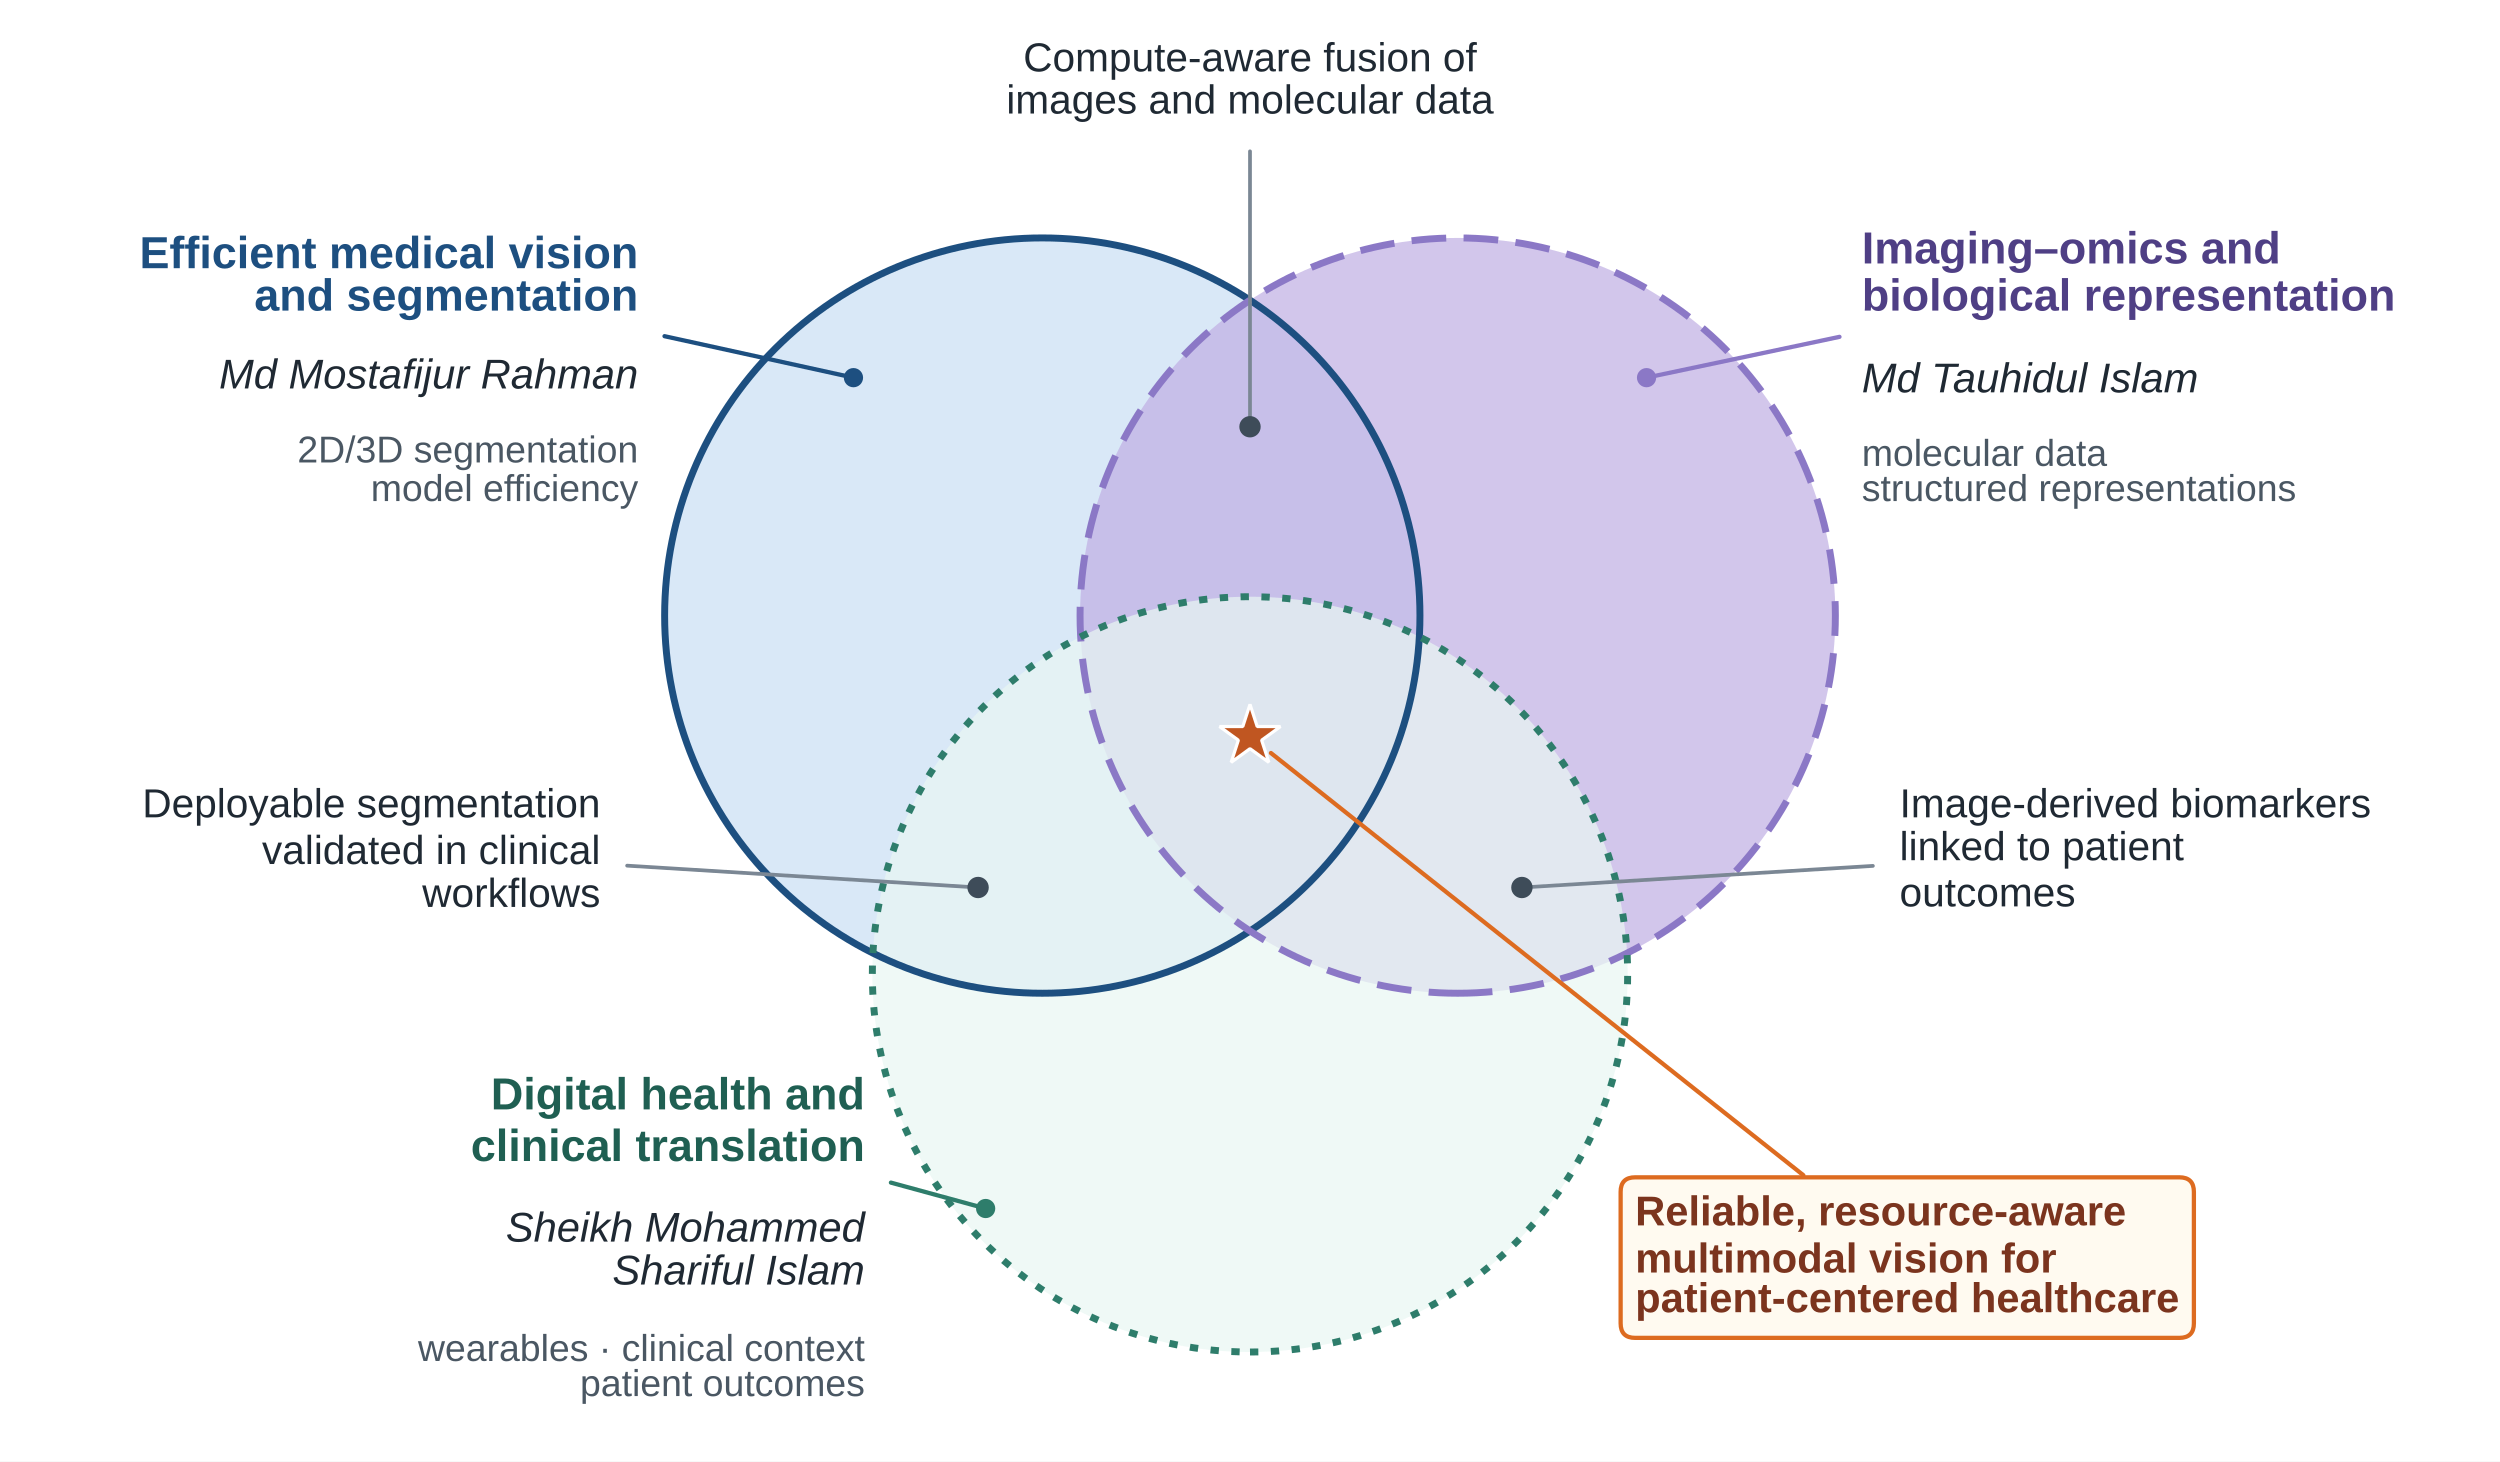
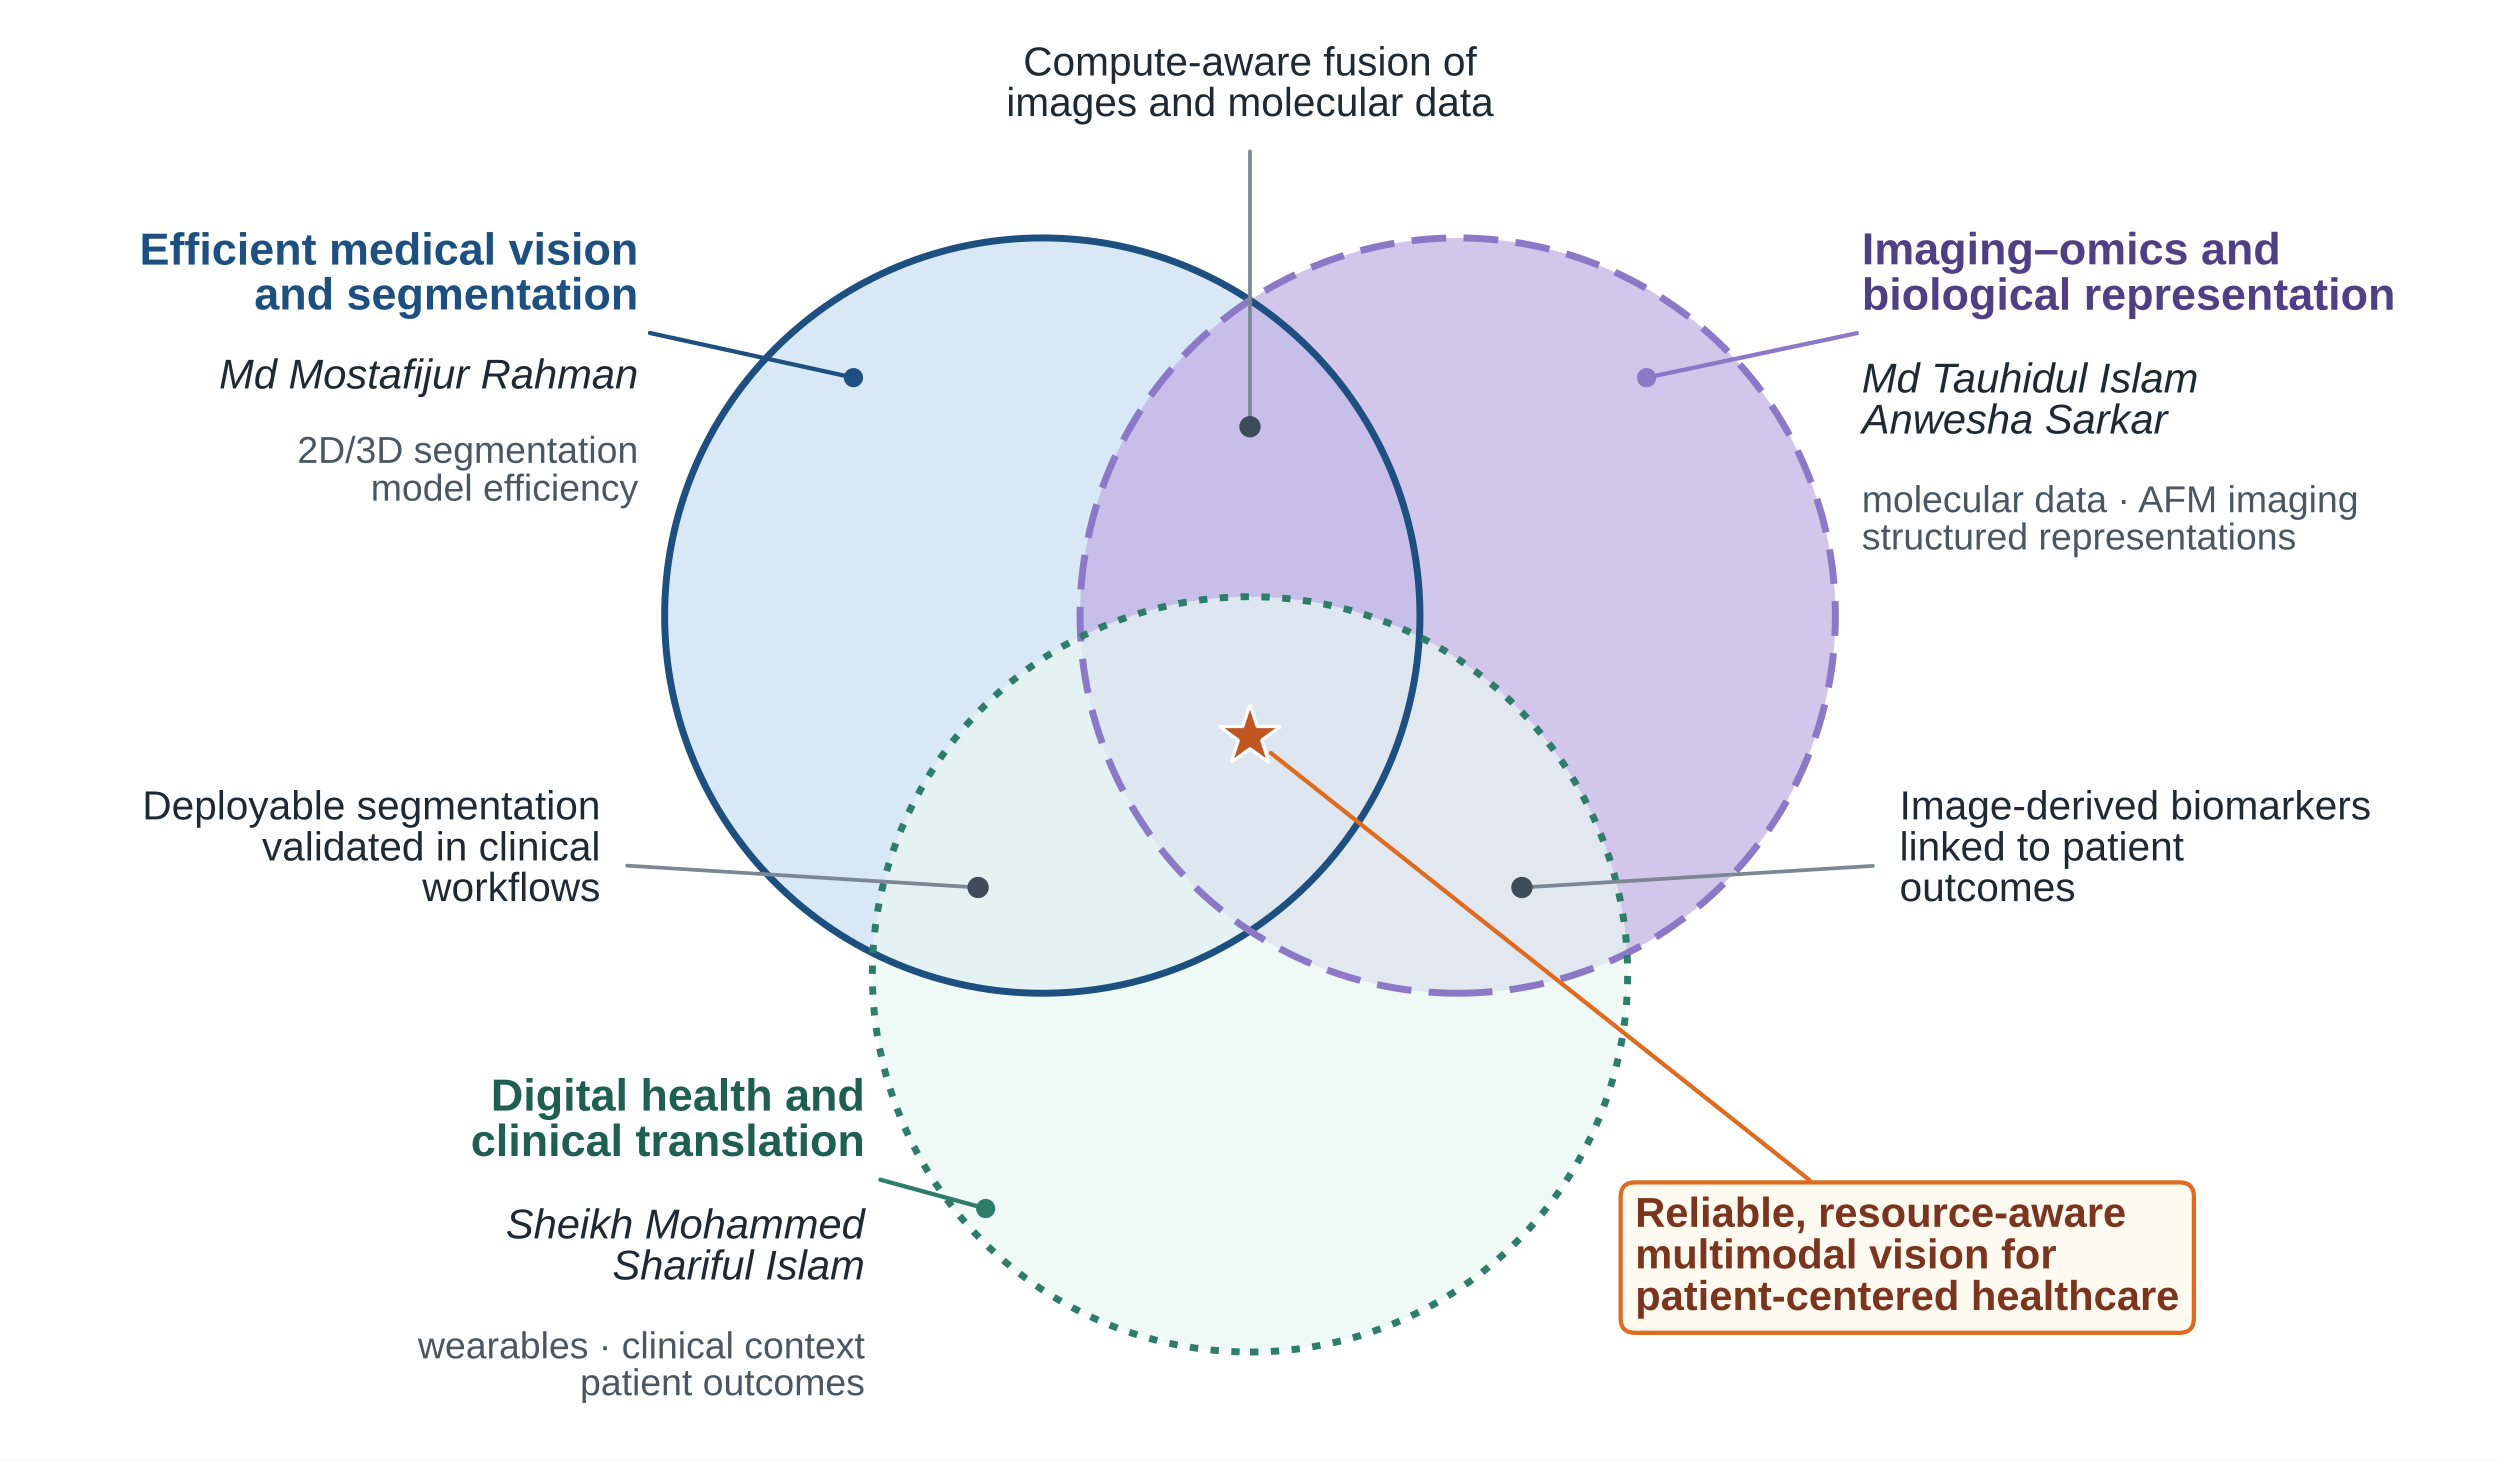
<svg xmlns="http://www.w3.org/2000/svg" xmlns:xlink="http://www.w3.org/1999/xlink" width="468pt" height="273.6pt" viewBox="0 0 468 273.6" version="1.1">
  <defs>
    <style type="text/css">*{stroke-linejoin: round; stroke-linecap: butt}</style>
  </defs>
  <g id="figure_1">
    <g id="patch_1">
      <path d="M 0 273.6  L 468 273.6  L 468 0  L 0 0  z " style="fill: #ffffff" />
    </g>
    <g id="axes_1">
      <g id="patch_2">
-         <path d="M 195.116 185.935  C 213.866 185.935 231.849 178.486 245.107 165.228  C 258.365 151.97 265.814 133.986 265.814 115.237  C 265.814 96.488 258.365 78.504 245.107 65.246  C 231.849 51.989 213.866 44.54 195.116 44.54  C 176.367 44.54 158.383 51.989 145.125 65.246  C 131.868 78.504 124.419 96.488 124.419 115.237  C 124.419 133.986 131.868 151.97 145.125 165.228  C 158.383 178.486 176.367 185.935 195.116 185.935  z " clip-path="url(#pdc9d81d70e)" style="fill: #c9def4; opacity: 0.7" />
+         <path d="M 195.116 185.935  C 213.866 185.935 231.849 178.486 245.107 165.228  C 258.365 151.97 265.814 133.986 265.814 115.237  C 265.814 96.488 258.365 78.504 245.107 65.246  C 231.849 51.989 213.866 44.54 195.116 44.54  C 176.367 44.54 158.383 51.989 145.125 65.246  C 131.868 78.504 124.419 96.488 124.419 115.237  C 124.419 133.986 131.868 151.97 145.125 165.228  C 158.383 178.486 176.367 185.935 195.116 185.935  z " clip-path="url(#pd181a96de5)" style="fill: #c9def4; opacity: 0.7" />
      </g>
      <g id="patch_3">
-         <path d="M 272.884 185.935  C 291.633 185.935 309.617 178.486 322.875 165.228  C 336.132 151.97 343.581 133.986 343.581 115.237  C 343.581 96.488 336.132 78.504 322.875 65.246  C 309.617 51.989 291.633 44.54 272.884 44.54  C 254.134 44.54 236.151 51.989 222.893 65.246  C 209.635 78.504 202.186 96.488 202.186 115.237  C 202.186 133.986 209.635 151.97 222.893 165.228  C 236.151 178.486 254.134 185.935 272.884 185.935  z " clip-path="url(#pdc9d81d70e)" style="fill: #bfaee3; opacity: 0.7" />
+         <path d="M 272.884 185.935  C 291.633 185.935 309.617 178.486 322.875 165.228  C 336.132 151.97 343.581 133.986 343.581 115.237  C 343.581 96.488 336.132 78.504 322.875 65.246  C 309.617 51.989 291.633 44.54 272.884 44.54  C 254.134 44.54 236.151 51.989 222.893 65.246  C 209.635 78.504 202.186 96.488 202.186 115.237  C 202.186 133.986 209.635 151.97 222.893 165.228  C 236.151 178.486 254.134 185.935 272.884 185.935  z " clip-path="url(#pd181a96de5)" style="fill: #bfaee3; opacity: 0.7" />
      </g>
      <g id="patch_4">
-         <path d="M 234 253.098  C 252.749 253.098 270.733 245.649 283.991 232.391  C 297.249 219.133 304.698 201.149 304.698 182.4  C 304.698 163.651 297.249 145.667 283.991 132.409  C 270.733 119.151 252.749 111.702 234 111.702  C 215.251 111.702 197.267 119.151 184.009 132.409  C 170.751 145.667 163.302 163.651 163.302 182.4  C 163.302 201.149 170.751 219.133 184.009 232.391  C 197.267 245.649 215.251 253.098 234 253.098  z " clip-path="url(#pdc9d81d70e)" style="fill: #e8f7f2; opacity: 0.7" />
+         <path d="M 234 253.098  C 252.749 253.098 270.733 245.649 283.991 232.391  C 297.249 219.133 304.698 201.149 304.698 182.4  C 304.698 163.651 297.249 145.667 283.991 132.409  C 270.733 119.151 252.749 111.702 234 111.702  C 215.251 111.702 197.267 119.151 184.009 132.409  C 170.751 145.667 163.302 163.651 163.302 182.4  C 163.302 201.149 170.751 219.133 184.009 232.391  C 197.267 245.649 215.251 253.098 234 253.098  z " clip-path="url(#pd181a96de5)" style="fill: #e8f7f2; opacity: 0.7" />
      </g>
      <g id="patch_5">
-         <path d="M 195.116 185.935  C 213.866 185.935 231.849 178.486 245.107 165.228  C 258.365 151.97 265.814 133.986 265.814 115.237  C 265.814 96.488 258.365 78.504 245.107 65.246  C 231.849 51.989 213.866 44.54 195.116 44.54  C 176.367 44.54 158.383 51.989 145.125 65.246  C 131.868 78.504 124.419 96.488 124.419 115.237  C 124.419 133.986 131.868 151.97 145.125 165.228  C 158.383 178.486 176.367 185.935 195.116 185.935  L 195.116 185.935  z " clip-path="url(#pdc9d81d70e)" style="fill: none; stroke: #1d4f80; stroke-width: 1.3; stroke-linejoin: miter" />
+         <path d="M 195.116 185.935  C 213.866 185.935 231.849 178.486 245.107 165.228  C 258.365 151.97 265.814 133.986 265.814 115.237  C 265.814 96.488 258.365 78.504 245.107 65.246  C 231.849 51.989 213.866 44.54 195.116 44.54  C 176.367 44.54 158.383 51.989 145.125 65.246  C 131.868 78.504 124.419 96.488 124.419 115.237  C 124.419 133.986 131.868 151.97 145.125 165.228  C 158.383 178.486 176.367 185.935 195.116 185.935  L 195.116 185.935  z " clip-path="url(#pd181a96de5)" style="fill: none; stroke: #1d4f80; stroke-width: 1.3; stroke-linejoin: miter" />
      </g>
      <g id="patch_6">
-         <path d="M 272.884 185.935  C 291.633 185.935 309.617 178.486 322.875 165.228  C 336.132 151.97 343.581 133.986 343.581 115.237  C 343.581 96.488 336.132 78.504 322.875 65.246  C 309.617 51.989 291.633 44.54 272.884 44.54  C 254.134 44.54 236.151 51.989 222.893 65.246  C 209.635 78.504 202.186 96.488 202.186 115.237  C 202.186 133.986 209.635 151.97 222.893 165.228  C 236.151 178.486 254.134 185.935 272.884 185.935  L 272.884 185.935  z " clip-path="url(#pdc9d81d70e)" style="fill: none; stroke-dasharray: 6.5,3.25; stroke-dashoffset: 0; stroke: #8b78c6; stroke-width: 1.3; stroke-linejoin: miter" />
+         <path d="M 272.884 185.935  C 291.633 185.935 309.617 178.486 322.875 165.228  C 336.132 151.97 343.581 133.986 343.581 115.237  C 343.581 96.488 336.132 78.504 322.875 65.246  C 309.617 51.989 291.633 44.54 272.884 44.54  C 254.134 44.54 236.151 51.989 222.893 65.246  C 209.635 78.504 202.186 96.488 202.186 115.237  C 202.186 133.986 209.635 151.97 222.893 165.228  C 236.151 178.486 254.134 185.935 272.884 185.935  L 272.884 185.935  z " clip-path="url(#pd181a96de5)" style="fill: none; stroke-dasharray: 6.5,3.25; stroke-dashoffset: 0; stroke: #8b78c6; stroke-width: 1.3; stroke-linejoin: miter" />
      </g>
      <g id="patch_7">
-         <path d="M 234 253.098  C 252.749 253.098 270.733 245.649 283.991 232.391  C 297.249 219.133 304.698 201.149 304.698 182.4  C 304.698 163.651 297.249 145.667 283.991 132.409  C 270.733 119.151 252.749 111.702 234 111.702  C 215.251 111.702 197.267 119.151 184.009 132.409  C 170.751 145.667 163.302 163.651 163.302 182.4  C 163.302 201.149 170.751 219.133 184.009 232.391  C 197.267 245.649 215.251 253.098 234 253.098  L 234 253.098  z " clip-path="url(#pdc9d81d70e)" style="fill: none; stroke-dasharray: 1.56,2.34; stroke-dashoffset: 0; stroke: #2e7d6b; stroke-width: 1.3; stroke-linejoin: miter" />
+         <path d="M 234 253.098  C 252.749 253.098 270.733 245.649 283.991 232.391  C 297.249 219.133 304.698 201.149 304.698 182.4  C 304.698 163.651 297.249 145.667 283.991 132.409  C 270.733 119.151 252.749 111.702 234 111.702  C 215.251 111.702 197.267 119.151 184.009 132.409  C 170.751 145.667 163.302 163.651 163.302 182.4  C 163.302 201.149 170.751 219.133 184.009 232.391  C 197.267 245.649 215.251 253.098 234 253.098  L 234 253.098  z " clip-path="url(#pd181a96de5)" style="fill: none; stroke-dasharray: 1.56,2.34; stroke-dashoffset: 0; stroke: #2e7d6b; stroke-width: 1.3; stroke-linejoin: miter" />
      </g>
      <g id="patch_8">
-         <path d="M 124.401 62.936  Q 142.084 66.817 159.767 70.698  " style="fill: none; stroke: #1d4f80; stroke-width: 0.8; stroke-linecap: round" />
+         <path d="M 121.683 62.339  Q 140.725 66.518 159.767 70.698  " style="fill: none; stroke: #1d4f80; stroke-width: 0.8; stroke-linecap: round" />
      </g>
      <g id="text_1">
-         <text style="font-weight: 700; font-size: 8.4px; font-family: 'Arial'; fill: #1d4f80" transform="translate(26.11689 50.20296)">Efficient medical vision</text>
-         <text style="font-weight: 700; font-size: 8.4px; font-family: 'Arial'; fill: #1d4f80" transform="translate(47.59989 58.14621)">and segmentation</text>
+         <text style="fill: #1d4f80; font: 700 8.4px 'Arial'" transform="translate(26.11689 49.53574)">Efficient medical vision</text>
+         <text style="fill: #1d4f80; font: 700 8.4px 'Arial'" transform="translate(47.59989 57.92749)">and segmentation</text>
      </g>
      <g id="text_2">
-         <text style="font-style: italic; font-size: 7.8px; font-family: 'Arial'; text-anchor: end; fill: #1f2933" x="119.47" y="72.728" transform="rotate(-0 119.4698 72.7275)">Md Mostafijur Rahman</text>
+         <text style="fill: #1f2933; font: italic 7.8px 'Arial'; text-anchor: end" x="119.47" y="72.728" transform="rotate(-0 119.4698 72.7275)">Md Mostafijur Rahman</text>
      </g>
      <g id="text_3">
-         <text style="font-size: 7px; font-family: 'Arial'; fill: #4a5763" transform="translate(55.66039 86.57021)">2D/3D segmentation</text>
-         <text style="font-size: 7px; font-family: 'Arial'; fill: #4a5763" transform="translate(69.40992 93.79648)">model efficiency</text>
+         <text style="fill: #4a5763; font: 7px 'Arial'" transform="translate(55.66039 86.64402)">2D/3D segmentation</text>
+         <text style="fill: #4a5763; font: 7px 'Arial'" transform="translate(69.40555 93.72266)">model efficiency</text>
      </g>
      <g id="patch_9">
-         <path d="M 344.347 63.058  Q 326.29 66.878 308.233 70.698  " style="fill: none; stroke: #8b78c6; stroke-width: 0.8; stroke-linecap: round" />
+         <path d="M 347.593 62.371  Q 327.913 66.535 308.233 70.698  " style="fill: none; stroke: #8b78c6; stroke-width: 0.8; stroke-linecap: round" />
      </g>
      <g id="text_4">
-         <text style="font-weight: 700; font-size: 8.4px; font-family: 'Arial'; fill: #4f3f85" transform="translate(348.5302 49.31702)">Imaging–omics and</text>
-         <text style="font-weight: 700; font-size: 8.4px; font-family: 'Arial'; fill: #4f3f85" transform="translate(348.5302 58.14621)">biological representation</text>
+         <text style="fill: #4f3f85; font: 700 8.4px 'Arial'" transform="translate(348.5302 49.48061)">Imaging–omics and</text>
+         <text style="fill: #4f3f85; font: 700 8.4px 'Arial'" transform="translate(348.5302 57.98262)">biological representation</text>
      </g>
      <g id="text_5">
-         <text style="font-style: italic; font-size: 7.8px; font-family: 'Arial'; text-anchor: start; fill: #1f2933" x="348.53" y="73.444" transform="rotate(-0 348.5302 73.44352)">Md Tauhidul Islam</text>
+         <text style="fill: #1f2933; font: italic 7.8px 'Arial'" transform="translate(348.5302 73.46362)">Md Tauhidul Islam</text>
+         <text style="fill: #1f2933; font: italic 7.8px 'Arial'" transform="translate(348.5302 81.15527)">Anwesha Sarkar</text>
      </g>
      <g id="text_6">
-         <text style="font-size: 7px; font-family: 'Arial'; fill: #4a5763" transform="translate(348.5302 87.22318)">molecular data</text>
-         <text style="font-size: 7px; font-family: 'Arial'; fill: #4a5763" transform="translate(348.5302 93.79484)">structured representations</text>
+         <text style="fill: #4a5763; font: 7px 'Arial'" transform="translate(348.5302 95.88)">molecular data · AFM imaging</text>
+         <text style="fill: #4a5763; font: 7px 'Arial'" transform="translate(348.5302 102.8648)">structured representations</text>
      </g>
      <g id="patch_10">
-         <path d="M 166.781 221.387  Q 175.646 223.81 184.512 226.233  " style="fill: none; stroke: #2e7d6b; stroke-width: 0.8; stroke-linecap: round" />
+         <path d="M 164.813 220.849  Q 174.662 223.541 184.512 226.233  " style="fill: none; stroke: #2e7d6b; stroke-width: 0.8; stroke-linecap: round" />
      </g>
      <g id="text_7">
-         <text style="font-weight: 700; font-size: 8.4px; font-family: 'Arial'; fill: #1f5f52" transform="translate(91.88881 207.6798)">Digital health and</text>
-         <text style="font-weight: 700; font-size: 8.4px; font-family: 'Arial'; fill: #1f5f52" transform="translate(88.14031 217.3437)">clinical translation</text>
+         <text style="fill: #1f5f52; font: 700 8.4px 'Arial'" transform="translate(91.88881 207.8985)">Digital health and</text>
+         <text style="fill: #1f5f52; font: 700 8.4px 'Arial'" transform="translate(88.14031 216.4005)">clinical translation</text>
      </g>
      <g id="text_8">
-         <text style="font-style: italic; font-size: 7.8px; font-family: 'Arial'; fill: #1f2933" transform="translate(94.69381 232.4339)">Sheikh Mohammed</text>
-         <text style="font-style: italic; font-size: 7.8px; font-family: 'Arial'; fill: #1f2933" transform="translate(114.6411 240.4609)">Shariful Islam</text>
+         <text style="fill: #1f2933; font: italic 7.8px 'Arial'" transform="translate(94.69381 231.8264)">Sheikh Mohammed</text>
+         <text style="fill: #1f2933; font: italic 7.8px 'Arial'" transform="translate(114.6411 239.5181)">Shariful Islam</text>
      </g>
      <g id="text_9">
-         <text style="font-size: 7px; font-family: 'Arial'; fill: #4a5763" transform="translate(78.24493 254.7767)">wearables · clinical context</text>
-         <text style="font-size: 7px; font-family: 'Arial'; fill: #4a5763" transform="translate(108.5823 261.3483)">patient outcomes</text>
+         <text style="fill: #4a5763; font: 7px 'Arial'" transform="translate(78.24493 254.2838)">wearables · clinical context</text>
+         <text style="fill: #4a5763; font: 7px 'Arial'" transform="translate(108.5823 261.1866)">patient outcomes</text>
      </g>
      <g id="line2d_1">
        <defs>
-           <path id="mac68f5b472" d="M 0 1.3  C 0.345 1.3 0.675 1.163 0.919 0.919  C 1.163 0.675 1.3 0.345 1.3 0  C 1.3 -0.345 1.163 -0.675 0.919 -0.919  C 0.675 -1.163 0.345 -1.3 0 -1.3  C -0.345 -1.3 -0.675 -1.163 -0.919 -0.919  C -1.163 -0.675 -1.3 -0.345 -1.3 0  C -1.3 0.345 -1.163 0.675 -0.919 0.919  C -0.675 1.163 -0.345 1.3 0 1.3  z " style="stroke: #1d4f80" />
+           <path id="m37a5cc00ae" d="M 0 1.3  C 0.345 1.3 0.675 1.163 0.919 0.919  C 1.163 0.675 1.3 0.345 1.3 0  C 1.3 -0.345 1.163 -0.675 0.919 -0.919  C 0.675 -1.163 0.345 -1.3 0 -1.3  C -0.345 -1.3 -0.675 -1.163 -0.919 -0.919  C -1.163 -0.675 -1.3 -0.345 -1.3 0  C -1.3 0.345 -1.163 0.675 -0.919 0.919  C -0.675 1.163 -0.345 1.3 0 1.3  z " style="stroke: #1d4f80" />
        </defs>
-         <g clip-path="url(#pdc9d81d70e)">
-           <use xlink:href="#mac68f5b472" x="159.767" y="70.698" style="fill: #1d4f80; stroke: #1d4f80" />
+         <g clip-path="url(#pd181a96de5)">
+           <use xlink:href="#m37a5cc00ae" x="159.767" y="70.698" style="fill: #1d4f80; stroke: #1d4f80" />
        </g>
      </g>
      <g id="line2d_2">
        <defs>
-           <path id="mcf69a93c96" d="M 0 1.3  C 0.345 1.3 0.675 1.163 0.919 0.919  C 1.163 0.675 1.3 0.345 1.3 0  C 1.3 -0.345 1.163 -0.675 0.919 -0.919  C 0.675 -1.163 0.345 -1.3 0 -1.3  C -0.345 -1.3 -0.675 -1.163 -0.919 -0.919  C -1.163 -0.675 -1.3 -0.345 -1.3 0  C -1.3 0.345 -1.163 0.675 -0.919 0.919  C -0.675 1.163 -0.345 1.3 0 1.3  z " style="stroke: #8b78c6" />
+           <path id="m8285f5cd69" d="M 0 1.3  C 0.345 1.3 0.675 1.163 0.919 0.919  C 1.163 0.675 1.3 0.345 1.3 0  C 1.3 -0.345 1.163 -0.675 0.919 -0.919  C 0.675 -1.163 0.345 -1.3 0 -1.3  C -0.345 -1.3 -0.675 -1.163 -0.919 -0.919  C -1.163 -0.675 -1.3 -0.345 -1.3 0  C -1.3 0.345 -1.163 0.675 -0.919 0.919  C -0.675 1.163 -0.345 1.3 0 1.3  z " style="stroke: #8b78c6" />
        </defs>
-         <g clip-path="url(#pdc9d81d70e)">
-           <use xlink:href="#mcf69a93c96" x="308.233" y="70.698" style="fill: #8b78c6; stroke: #8b78c6" />
+         <g clip-path="url(#pd181a96de5)">
+           <use xlink:href="#m8285f5cd69" x="308.233" y="70.698" style="fill: #8b78c6; stroke: #8b78c6" />
        </g>
      </g>
      <g id="line2d_3">
        <defs>
-           <path id="meb1b918e3f" d="M 0 1.3  C 0.345 1.3 0.675 1.163 0.919 0.919  C 1.163 0.675 1.3 0.345 1.3 0  C 1.3 -0.345 1.163 -0.675 0.919 -0.919  C 0.675 -1.163 0.345 -1.3 0 -1.3  C -0.345 -1.3 -0.675 -1.163 -0.919 -0.919  C -1.163 -0.675 -1.3 -0.345 -1.3 0  C -1.3 0.345 -1.163 0.675 -0.919 0.919  C -0.675 1.163 -0.345 1.3 0 1.3  z " style="stroke: #2e7d6b" />
+           <path id="m61f2ff5a08" d="M 0 1.3  C 0.345 1.3 0.675 1.163 0.919 0.919  C 1.163 0.675 1.3 0.345 1.3 0  C 1.3 -0.345 1.163 -0.675 0.919 -0.919  C 0.675 -1.163 0.345 -1.3 0 -1.3  C -0.345 -1.3 -0.675 -1.163 -0.919 -0.919  C -1.163 -0.675 -1.3 -0.345 -1.3 0  C -1.3 0.345 -1.163 0.675 -0.919 0.919  C -0.675 1.163 -0.345 1.3 0 1.3  z " style="stroke: #2e7d6b" />
        </defs>
-         <g clip-path="url(#pdc9d81d70e)">
-           <use xlink:href="#meb1b918e3f" x="184.512" y="226.233" style="fill: #2e7d6b; stroke: #2e7d6b" />
+         <g clip-path="url(#pd181a96de5)">
+           <use xlink:href="#m61f2ff5a08" x="184.512" y="226.233" style="fill: #2e7d6b; stroke: #2e7d6b" />
        </g>
      </g>
      <g id="patch_11">
-         <path d="M 234 28.329  Q 234 54.109 234 79.888  " style="fill: none; stroke: #7b8794; stroke-width: 0.7; stroke-linecap: round" />
+         <path d="M 234 28.331  Q 234 54.11 234 79.888  " style="fill: none; stroke: #7b8794; stroke-width: 0.7; stroke-linecap: round" />
      </g>
      <g id="text_10">
-         <text style="font-size: 7.6px; font-family: 'Arial'; fill: #1f2933" transform="translate(191.5481 13.3588)">Compute-aware fusion of</text>
-         <text style="font-size: 7.6px; font-family: 'Arial'; fill: #1f2933" transform="translate(188.3774 21.25626)">images and molecular data</text>
+         <text style="fill: #1f2933; font: 7.6px 'Arial'" transform="translate(191.5481 14.12744)">Compute-aware fusion of</text>
+         <text style="fill: #1f2933; font: 7.6px 'Arial'" transform="translate(188.3774 21.73067)">images and molecular data</text>
      </g>
      <g id="patch_12">
        <path d="M 117.4 162.05  Q 150.249 164.095 183.098 166.14  " style="fill: none; stroke: #7b8794; stroke-width: 0.7; stroke-linecap: round" />
      </g>
      <g id="text_11">
-         <text style="font-size: 7.6px; font-family: 'Arial'; fill: #1f2933" transform="translate(26.63875 153.0016)">Deployable segmentation</text>
-         <text style="font-size: 7.6px; font-family: 'Arial'; fill: #1f2933" transform="translate(49.035 161.7452)">validated in clinical</text>
-         <text style="font-size: 7.6px; font-family: 'Arial'; fill: #1f2933" transform="translate(79.03956 169.7798)">workflows</text>
+         <text style="fill: #1f2933; font: 7.6px 'Arial'" transform="translate(26.63875 153.3867)">Deployable segmentation</text>
+         <text style="fill: #1f2933; font: 7.6px 'Arial'" transform="translate(49.035 161.079)">validated in clinical</text>
+         <text style="fill: #1f2933; font: 7.6px 'Arial'" transform="translate(79.03956 168.6822)">workflows</text>
      </g>
      <g id="patch_13">
        <path d="M 350.602 162.095  Q 317.752 164.117 284.902 166.14  " style="fill: none; stroke: #7b8794; stroke-width: 0.7; stroke-linecap: round" />
      </g>
      <g id="text_12">
-         <text style="font-size: 7.6px; font-family: 'Arial'; fill: #1f2933" transform="translate(355.6 153.0016)">Image-derived biomarkers</text>
-         <text style="font-size: 7.6px; font-family: 'Arial'; fill: #1f2933" transform="translate(355.6 161.0345)">linked to patient</text>
-         <text style="font-size: 7.6px; font-family: 'Arial'; fill: #1f2933" transform="translate(355.6 169.6724)">outcomes</text>
+         <text style="fill: #1f2933; font: 7.6px 'Arial'" transform="translate(355.6 153.3867)">Image-derived biomarkers</text>
+         <text style="fill: #1f2933; font: 7.6px 'Arial'" transform="translate(355.6 161.079)">linked to patient</text>
+         <text style="fill: #1f2933; font: 7.6px 'Arial'" transform="translate(355.6 168.6822)">outcomes</text>
      </g>
      <g id="line2d_4">
        <defs>
-           <path id="mf0489b356e" d="M 0 1.5  C 0.398 1.5 0.779 1.342 1.061 1.061  C 1.342 0.779 1.5 0.398 1.5 0  C 1.5 -0.398 1.342 -0.779 1.061 -1.061  C 0.779 -1.342 0.398 -1.5 0 -1.5  C -0.398 -1.5 -0.779 -1.342 -1.061 -1.061  C -1.342 -0.779 -1.5 -0.398 -1.5 0  C -1.5 0.398 -1.342 0.779 -1.061 1.061  C -0.779 1.342 -0.398 1.5 0 1.5  z " style="stroke: #3e4c59" />
+           <path id="mf1ebf9e28a" d="M 0 1.5  C 0.398 1.5 0.779 1.342 1.061 1.061  C 1.342 0.779 1.5 0.398 1.5 0  C 1.5 -0.398 1.342 -0.779 1.061 -1.061  C 0.779 -1.342 0.398 -1.5 0 -1.5  C -0.398 -1.5 -0.779 -1.342 -1.061 -1.061  C -1.342 -0.779 -1.5 -0.398 -1.5 0  C -1.5 0.398 -1.342 0.779 -1.061 1.061  C -0.779 1.342 -0.398 1.5 0 1.5  z " style="stroke: #3e4c59" />
        </defs>
-         <g clip-path="url(#pdc9d81d70e)">
-           <use xlink:href="#mf0489b356e" x="234" y="79.888" style="fill: #3e4c59; stroke: #3e4c59" />
+         <g clip-path="url(#pd181a96de5)">
+           <use xlink:href="#mf1ebf9e28a" x="234" y="79.888" style="fill: #3e4c59; stroke: #3e4c59" />
        </g>
      </g>
      <g id="line2d_5">
-         <g clip-path="url(#pdc9d81d70e)">
-           <use xlink:href="#mf0489b356e" x="183.098" y="166.14" style="fill: #3e4c59; stroke: #3e4c59" />
+         <g clip-path="url(#pd181a96de5)">
+           <use xlink:href="#mf1ebf9e28a" x="183.098" y="166.14" style="fill: #3e4c59; stroke: #3e4c59" />
        </g>
      </g>
      <g id="line2d_6">
-         <g clip-path="url(#pdc9d81d70e)">
-           <use xlink:href="#mf0489b356e" x="284.902" y="166.14" style="fill: #3e4c59; stroke: #3e4c59" />
+         <g clip-path="url(#pd181a96de5)">
+           <use xlink:href="#mf1ebf9e28a" x="284.902" y="166.14" style="fill: #3e4c59; stroke: #3e4c59" />
        </g>
      </g>
      <g id="line2d_7">
-         <path d="M 234 137.86  " clip-path="url(#pdc9d81d70e)" style="fill: none; stroke: #c05621; stroke-width: 1.5; stroke-linecap: square" />
+         <path d="M 234 137.86  " clip-path="url(#pd181a96de5)" style="fill: none; stroke: #c05621; stroke-width: 1.5; stroke-linecap: square" />
        <defs>
-           <path id="m97e325816e" d="M 0 -6  L -1.347 -1.854  L -5.706 -1.854  L -2.18 0.708  L -3.527 4.854  L -0 2.292  L 3.527 4.854  L 2.18 0.708  L 5.706 -1.854  L 1.347 -1.854  z " style="stroke: #ffffff; stroke-width: 0.6; stroke-linejoin: bevel" />
+           <path id="mb62689b5ad" d="M 0 -6  L -1.347 -1.854  L -5.706 -1.854  L -2.18 0.708  L -3.527 4.854  L -0 2.292  L 3.527 4.854  L 2.18 0.708  L 5.706 -1.854  L 1.347 -1.854  z " style="stroke: #ffffff; stroke-width: 0.6; stroke-linejoin: bevel" />
        </defs>
-         <g clip-path="url(#pdc9d81d70e)">
-           <use xlink:href="#m97e325816e" x="234" y="137.86" style="fill: #c05621; stroke: #ffffff; stroke-width: 0.6; stroke-linejoin: bevel" />
+         <g clip-path="url(#pd181a96de5)">
+           <use xlink:href="#mb62689b5ad" x="234" y="137.86" style="fill: #c05621; stroke: #ffffff; stroke-width: 0.6; stroke-linejoin: bevel" />
        </g>
      </g>
      <g id="patch_14">
-         <path d="M 337.586 219.997  Q 287.751 180.482 237.917 140.966  " style="fill: none; stroke: #dd6b20; stroke-width: 0.8; stroke-linecap: round" />
+         <path d="M 338.772 220.938  Q 288.344 180.952 237.917 140.966  " style="fill: none; stroke: #dd6b20; stroke-width: 0.8; stroke-linecap: round" />
      </g>
      <g id="text_13">
        <g id="patch_15">
-           <path d="M 306.112 250.451  L 407.967 250.451  Q 410.697 250.451 410.697 247.721  L 410.697 223.125  Q 410.697 220.395 407.967 220.395  L 306.112 220.395  Q 303.382 220.395 303.382 223.125  L 303.382 247.721  Q 303.382 250.451 306.112 250.451  z " style="fill: #fffaf0; stroke: #dd6b20; stroke-width: 0.8; stroke-linejoin: miter" />
+           <path d="M 306.112 249.507  L 407.967 249.507  Q 410.697 249.507 410.697 246.777  L 410.697 224.07  Q 410.697 221.34 407.967 221.34  L 306.112 221.34  Q 303.382 221.34 303.382 224.07  L 303.382 246.777  Q 303.382 249.507 306.112 249.507  z " style="fill: #fffaf0; stroke: #dd6b20; stroke-width: 0.8; stroke-linejoin: miter" />
        </g>
-         <text style="font-weight: 700; font-size: 7.8px; font-family: 'Arial'; fill: #7b341e" transform="translate(306.1116 229.3935)">Reliable, resource-aware</text>
-         <text style="font-weight: 700; font-size: 7.8px; font-family: 'Arial'; fill: #7b341e" transform="translate(306.1116 238.2166)">multimodal vision for</text>
-         <text style="font-weight: 700; font-size: 7.8px; font-family: 'Arial'; fill: #7b341e" transform="translate(306.1116 245.6437)">patient-centered healthcare</text>
+         <text style="fill: #7b341e; font: 700 7.8px 'Arial'" transform="translate(306.1116 229.6528)">Reliable, resource-aware</text>
+         <text style="fill: #7b341e; font: 700 7.8px 'Arial'" transform="translate(306.1116 237.4452)">multimodal vision for</text>
+         <text style="fill: #7b341e; font: 700 7.8px 'Arial'" transform="translate(306.1116 245.2375)">patient-centered healthcare</text>
      </g>
    </g>
  </g>
  <defs>
-     <clipPath id="pdc9d81d70e">
+     <clipPath id="pd181a96de5">
      <rect x="0.698" y="0" width="466.605" height="273.6" />
    </clipPath>
  </defs>
</svg>
